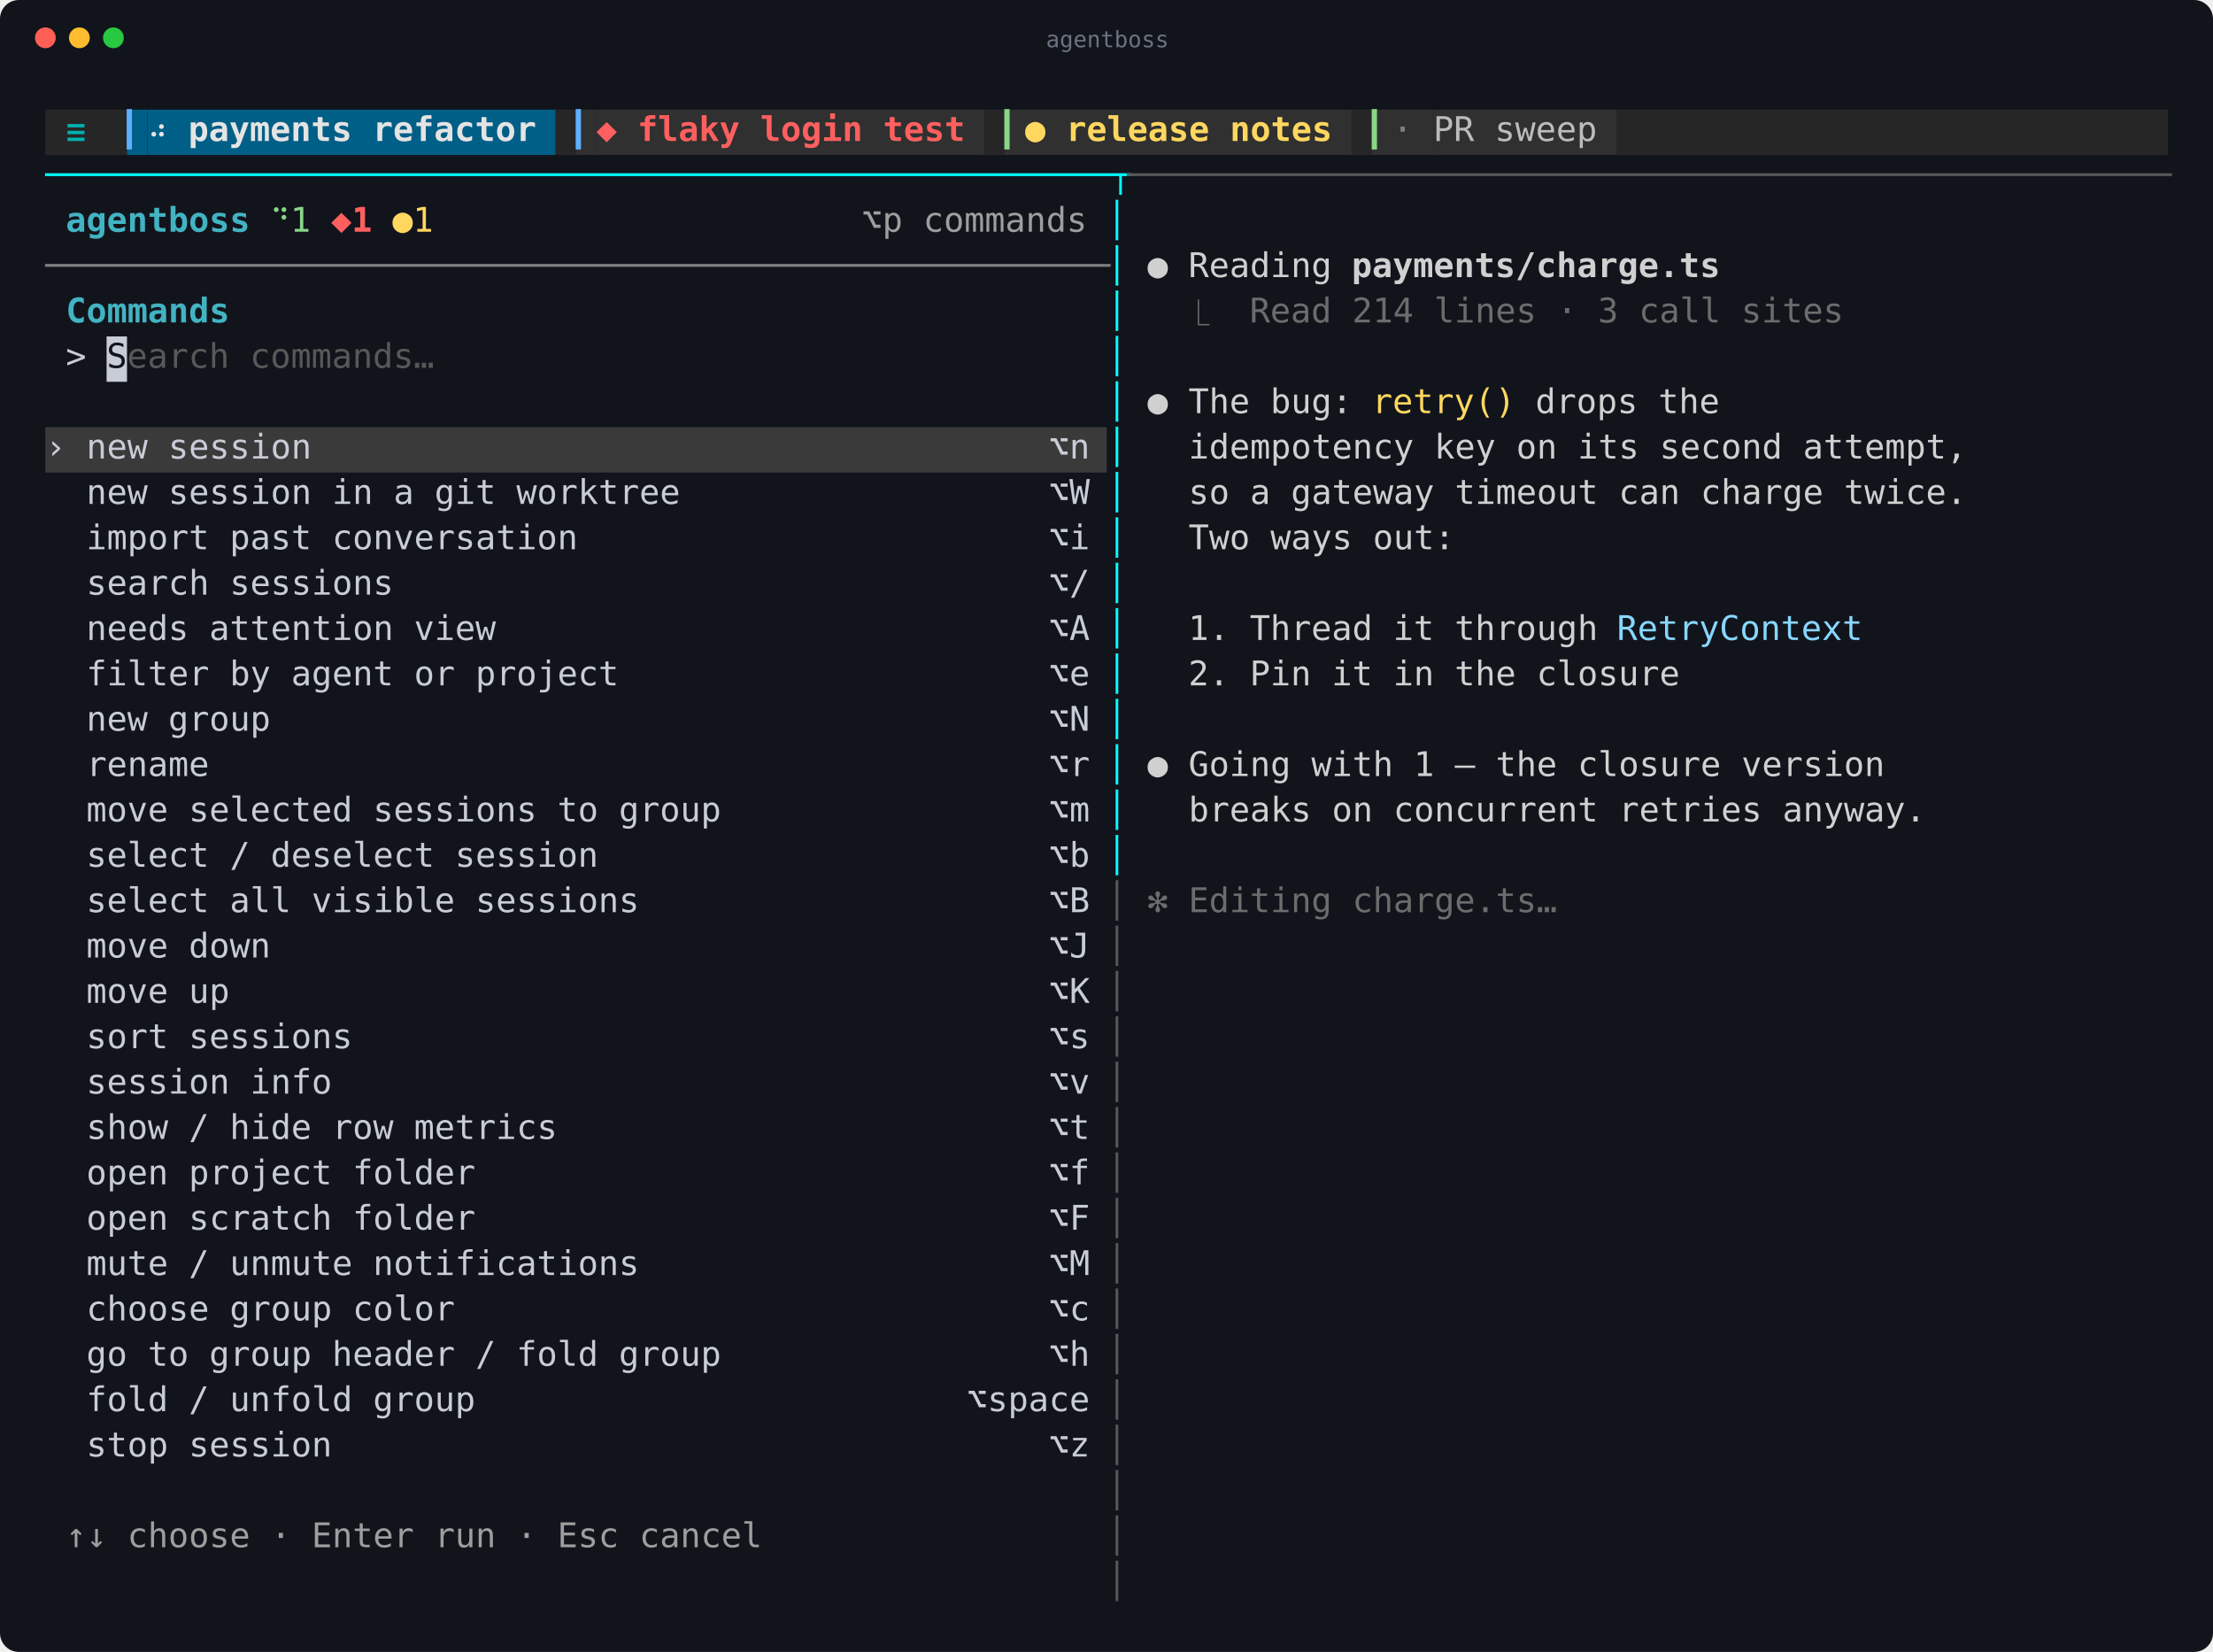
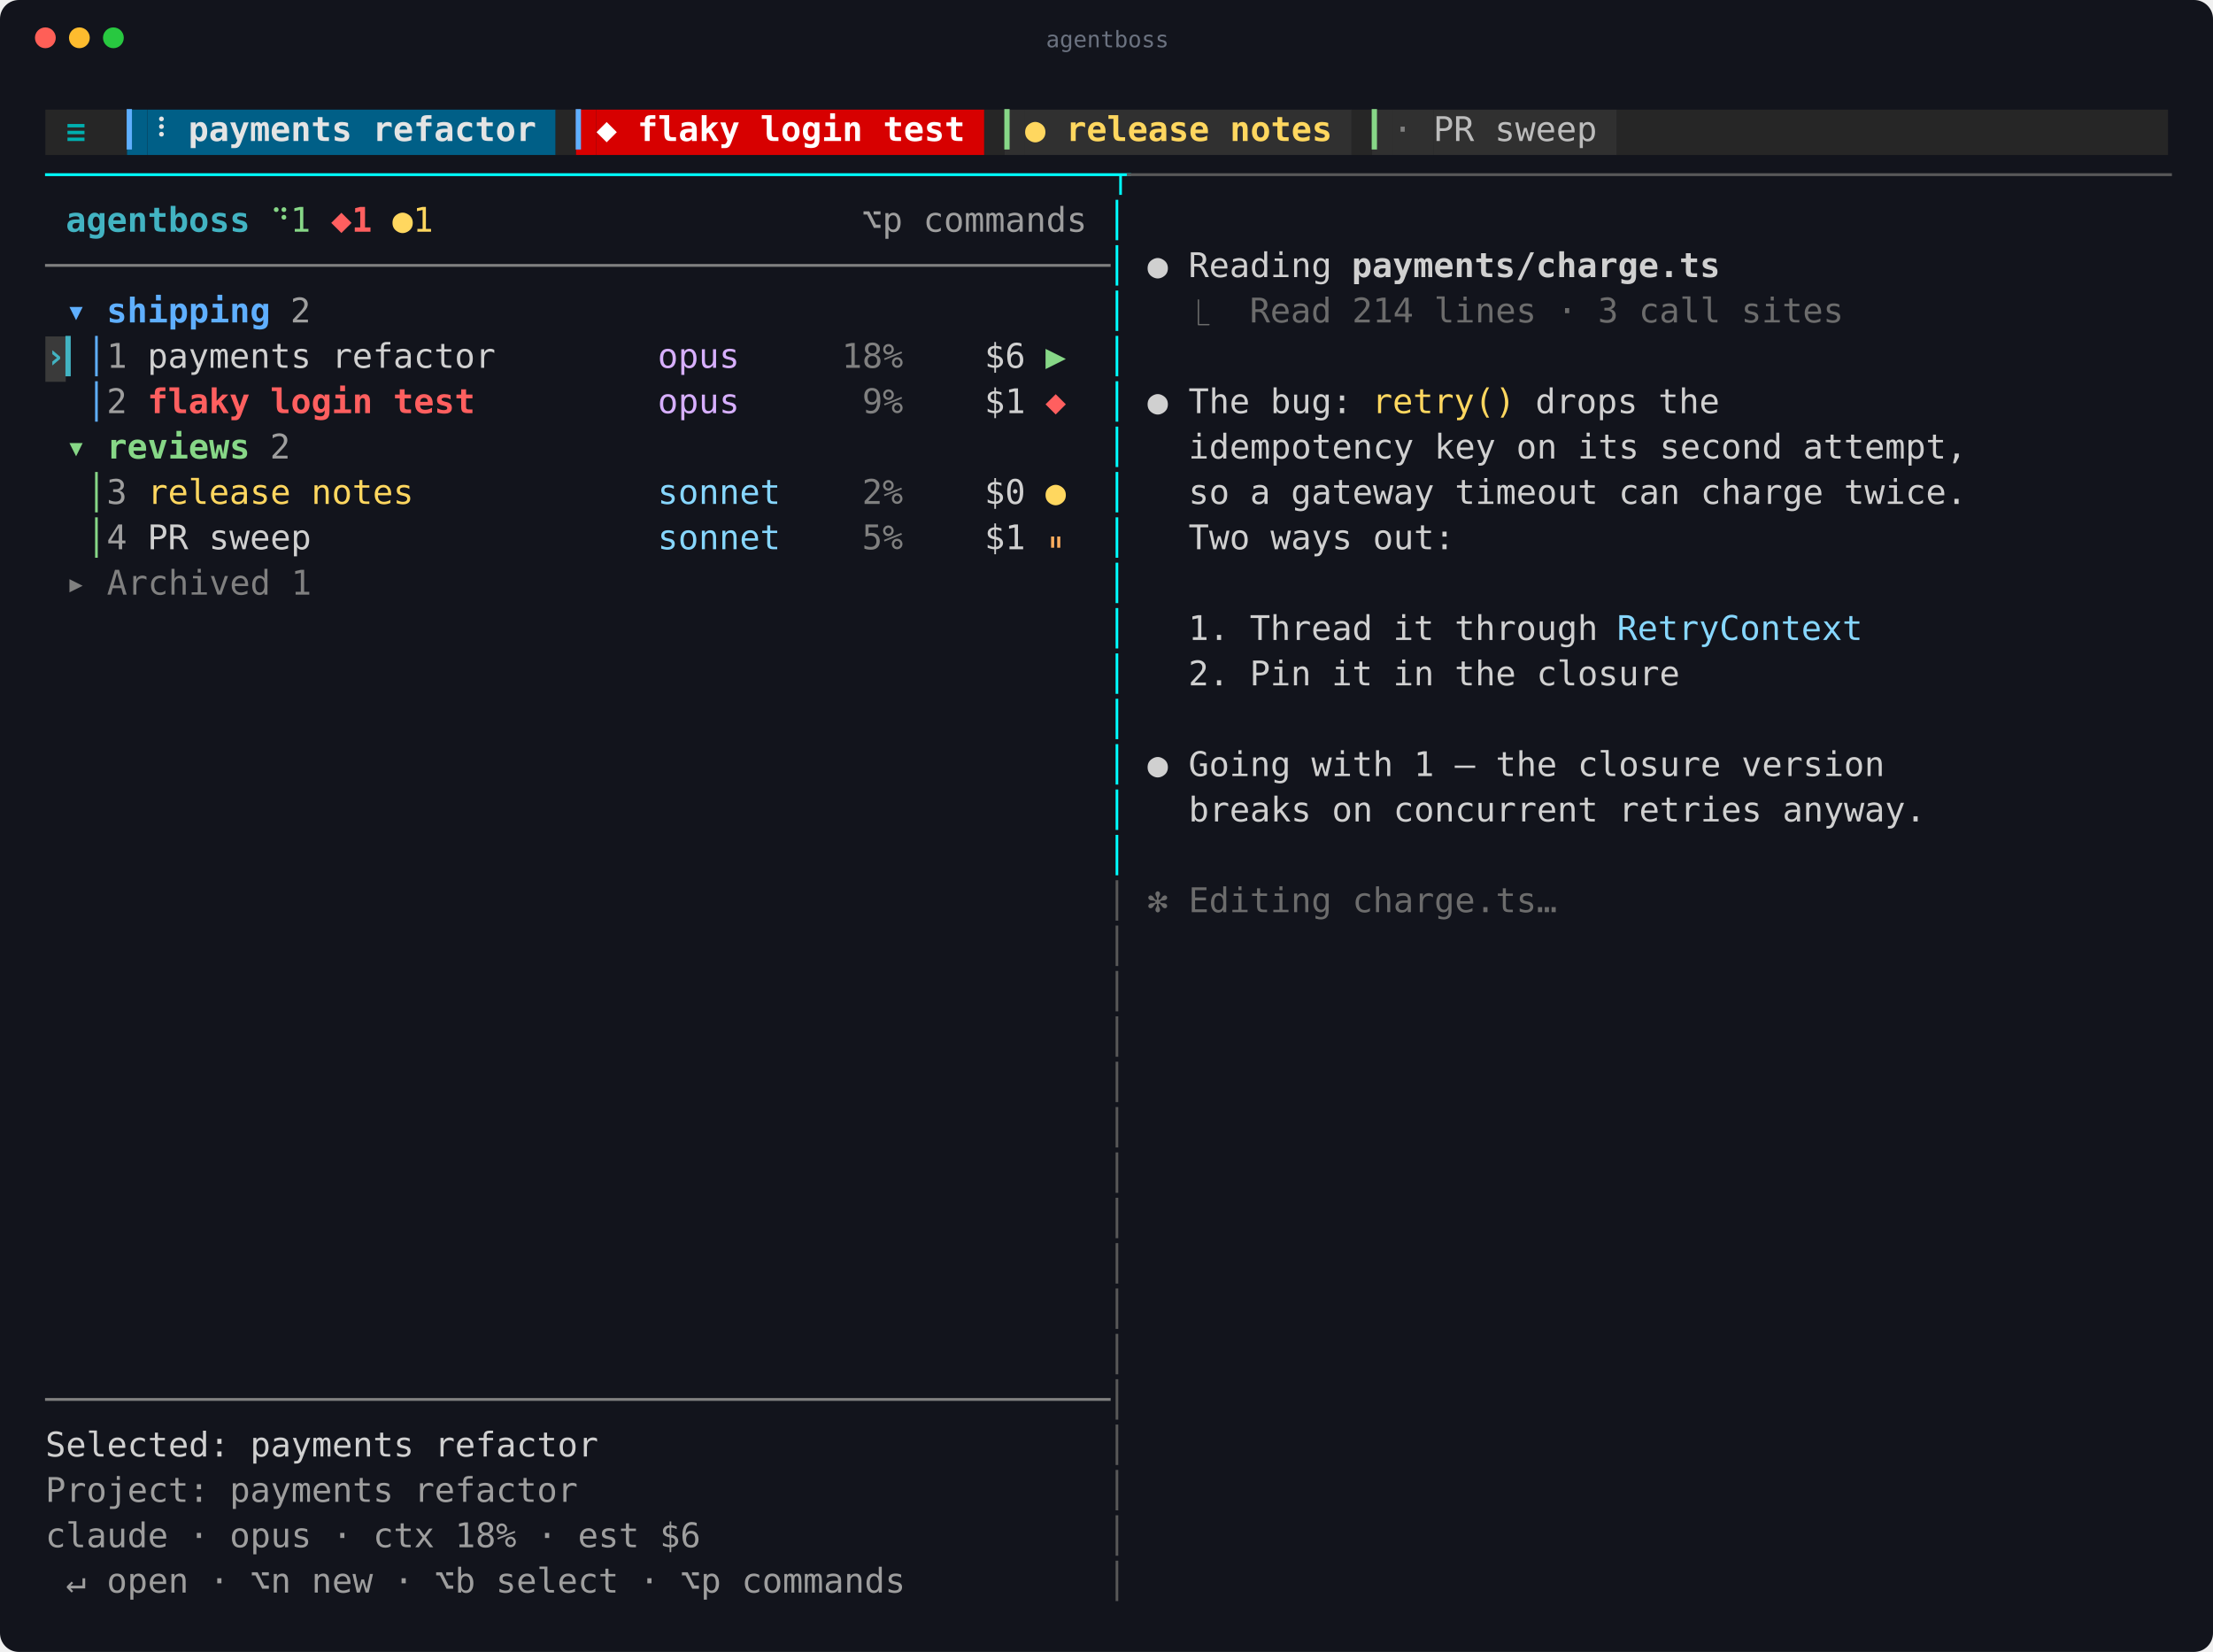
<svg xmlns="http://www.w3.org/2000/svg" width="1171" height="874" viewBox="0 0 1171 874" font-family="ui-monospace,SFMono-Regular,Menlo,Consolas,&quot;DejaVu Sans Mono&quot;,monospace" font-size="18.0">
  <rect width="1171" height="874" rx="10" fill="#12141c" />
  <g>
    <circle cx="24" cy="20" r="5.5" fill="#ff5f57" />
    <circle cx="42" cy="20" r="5.5" fill="#febc2e" />
    <circle cx="60" cy="20" r="5.5" fill="#28c840" />
    <text x="586" y="25" fill="#6b7280" font-size="12" text-anchor="middle">agentboss</text>
  </g>
  <rect x="24.0" y="58.0" width="43.2" height="24.0" fill="#262626" />
  <rect x="67.2" y="58.0" width="10.8" height="24.0" fill="#005f87" />
  <rect x="78.0" y="58.0" width="216.0" height="24.0" fill="#005f87" />
  <rect x="294.0" y="58.0" width="10.8" height="24.0" fill="#262626" />
-   <rect x="304.8" y="58.0" width="10.8" height="24.0" fill="#303030" />
-   <rect x="315.6" y="58.0" width="205.2" height="24.0" fill="#303030" />
+   <rect x="304.8" y="58.0" width="10.8" height="24.0" fill="#d70000" />
+   <rect x="315.6" y="58.0" width="205.2" height="24.0" fill="#d70000" />
  <rect x="520.8" y="58.0" width="10.8" height="24.0" fill="#262626" />
  <rect x="531.6" y="58.0" width="10.8" height="24.0" fill="#303030" />
  <rect x="542.4" y="58.0" width="172.8" height="24.0" fill="#303030" />
  <rect x="715.2" y="58.0" width="10.8" height="24.0" fill="#262626" />
  <rect x="726.0" y="58.0" width="10.8" height="24.0" fill="#303030" />
  <rect x="736.8" y="58.0" width="21.6" height="24.0" fill="#303030" />
  <rect x="758.4" y="58.0" width="97.2" height="24.0" fill="#303030" />
  <rect x="855.6" y="58.0" width="291.6" height="24.0" fill="#262626" />
-   <rect x="56.4" y="178.0" width="10.8" height="24.0" fill="#c8ccd6" />
-   <rect x="24.0" y="226.0" width="561.6" height="24.0" fill="#3a3a3a" />
+   <rect x="24.0" y="178.0" width="10.8" height="24.0" fill="#3a3a3a" />
  <text x="24.0" y="74.6" fill="#00afaf" textLength="43.2" lengthAdjust="spacingAndGlyphs" xml:space="preserve" font-weight="600"> ☰ </text>
  <text x="67.2" y="74.6" fill="#5fafff" textLength="10.8" lengthAdjust="spacingAndGlyphs" xml:space="preserve">▎</text>
-   <text x="78.0" y="74.6" fill="#e4e4e4" textLength="216.0" lengthAdjust="spacingAndGlyphs" xml:space="preserve" font-weight="600">⠴ payments refactor </text>
+   <text x="78.0" y="74.6" fill="#e4e4e4" textLength="216.0" lengthAdjust="spacingAndGlyphs" xml:space="preserve" font-weight="600">⠸ payments refactor </text>
  <text x="304.8" y="74.6" fill="#5fafff" textLength="10.8" lengthAdjust="spacingAndGlyphs" xml:space="preserve">▎</text>
-   <text x="315.6" y="74.6" fill="#ff5f5f" textLength="205.2" lengthAdjust="spacingAndGlyphs" xml:space="preserve" font-weight="600">◆ flaky login test </text>
+   <text x="315.6" y="74.6" fill="#ffffff" textLength="205.2" lengthAdjust="spacingAndGlyphs" xml:space="preserve" font-weight="600">◆ flaky login test </text>
  <text x="531.6" y="74.6" fill="#87d787" textLength="10.8" lengthAdjust="spacingAndGlyphs" xml:space="preserve">▎</text>
  <text x="542.4" y="74.6" fill="#ffd75f" textLength="172.8" lengthAdjust="spacingAndGlyphs" xml:space="preserve" font-weight="600">● release notes </text>
  <text x="726.0" y="74.6" fill="#87d787" textLength="10.8" lengthAdjust="spacingAndGlyphs" xml:space="preserve">▎</text>
  <text x="736.8" y="74.6" fill="#808080" textLength="21.6" lengthAdjust="spacingAndGlyphs" xml:space="preserve">· </text>
  <text x="758.4" y="74.6" fill="#bcbcbc" textLength="97.2" lengthAdjust="spacingAndGlyphs" xml:space="preserve">PR sweep </text>
  <text x="24.0" y="98.6" fill="#00ffff" textLength="572.4" lengthAdjust="spacingAndGlyphs" xml:space="preserve" font-weight="600">────────────────────────────────────────────────────┬</text>
  <text x="596.4" y="98.6" fill="#585858" textLength="550.8" lengthAdjust="spacingAndGlyphs" xml:space="preserve">───────────────────────────────────────────────────</text>
  <text x="34.8" y="122.6" fill="#42b3c2" textLength="97.2" lengthAdjust="spacingAndGlyphs" xml:space="preserve" font-weight="600">agentboss</text>
  <text x="132.0" y="122.6" fill="#87d787" textLength="32.4" lengthAdjust="spacingAndGlyphs" xml:space="preserve"> ⠙1</text>
  <text x="164.4" y="122.6" fill="#ff5f5f" textLength="32.4" lengthAdjust="spacingAndGlyphs" xml:space="preserve" font-weight="600"> ◆1</text>
  <text x="196.8" y="122.6" fill="#ffd75f" textLength="32.4" lengthAdjust="spacingAndGlyphs" xml:space="preserve"> ●1</text>
  <text x="456.0" y="122.6" fill="#9e9e9e" textLength="129.6" lengthAdjust="spacingAndGlyphs" xml:space="preserve">⌥p commands </text>
  <text x="585.6" y="122.6" fill="#00ffff" textLength="10.8" lengthAdjust="spacingAndGlyphs" xml:space="preserve" font-weight="600">│</text>
  <text x="24.0" y="146.6" fill="#808080" textLength="561.6" lengthAdjust="spacingAndGlyphs" xml:space="preserve">────────────────────────────────────────────────────</text>
  <text x="585.6" y="146.6" fill="#00ffff" textLength="10.8" lengthAdjust="spacingAndGlyphs" xml:space="preserve" font-weight="600">│</text>
  <text x="607.2" y="146.6" fill="#d0d0d0" textLength="108.0" lengthAdjust="spacingAndGlyphs" xml:space="preserve">● Reading </text>
  <text x="715.2" y="146.6" fill="#d0d0d0" textLength="194.4" lengthAdjust="spacingAndGlyphs" xml:space="preserve" font-weight="600">payments/charge.ts</text>
-   <text x="24.0" y="170.6" fill="#42b3c2" textLength="97.2" lengthAdjust="spacingAndGlyphs" xml:space="preserve" font-weight="600"> Commands</text>
+   <text x="24.0" y="170.6" fill="#5fafff" textLength="32.4" lengthAdjust="spacingAndGlyphs" xml:space="preserve"> ▾ </text>
+   <text x="56.4" y="170.6" fill="#5fafff" textLength="86.4" lengthAdjust="spacingAndGlyphs" xml:space="preserve" font-weight="600">shipping</text>
+   <text x="142.8" y="170.6" fill="#9e9e9e" textLength="21.6" lengthAdjust="spacingAndGlyphs" xml:space="preserve"> 2</text>
  <text x="585.6" y="170.6" fill="#00ffff" textLength="10.8" lengthAdjust="spacingAndGlyphs" xml:space="preserve" font-weight="600">│</text>
  <text x="628.8" y="170.6" fill="#6c6c6c" textLength="345.6" lengthAdjust="spacingAndGlyphs" xml:space="preserve">⎿  Read 214 lines · 3 call sites</text>
-   <text x="24.0" y="194.6" fill="#c8ccd6" textLength="32.4" lengthAdjust="spacingAndGlyphs" xml:space="preserve"> &gt; </text>
-   <text x="56.4" y="194.6" fill="#12141c" textLength="10.8" lengthAdjust="spacingAndGlyphs" xml:space="preserve">S</text>
-   <text x="67.2" y="194.6" fill="#585858" textLength="162.0" lengthAdjust="spacingAndGlyphs" xml:space="preserve">earch commands…</text>
+   <text x="24.0" y="194.6" fill="#42b3c2" textLength="10.8" lengthAdjust="spacingAndGlyphs" xml:space="preserve" font-weight="600">›</text>
+   <text x="34.8" y="194.6" fill="#42b3c2" textLength="10.8" lengthAdjust="spacingAndGlyphs" xml:space="preserve" font-weight="600">▎</text>
+   <text x="45.6" y="194.6" fill="#5fafff" textLength="10.8" lengthAdjust="spacingAndGlyphs" xml:space="preserve">│</text>
+   <text x="56.4" y="194.6" fill="#9e9e9e" textLength="21.6" lengthAdjust="spacingAndGlyphs" xml:space="preserve">1 </text>
+   <text x="78.0" y="194.6" fill="#d0d0d0" textLength="183.6" lengthAdjust="spacingAndGlyphs" xml:space="preserve">payments refactor</text>
+   <text x="348.0" y="194.6" fill="#d7afff" textLength="43.2" lengthAdjust="spacingAndGlyphs" xml:space="preserve">opus</text>
+   <text x="391.2" y="194.6" fill="#808080" textLength="86.4" lengthAdjust="spacingAndGlyphs" xml:space="preserve">     18%</text>
+   <text x="477.6" y="194.6" fill="#d0d0d0" textLength="64.8" lengthAdjust="spacingAndGlyphs" xml:space="preserve">    $6</text>
+   <text x="553.2" y="194.6" fill="#87d787" textLength="10.8" lengthAdjust="spacingAndGlyphs" xml:space="preserve">▶</text>
  <text x="585.6" y="194.6" fill="#00ffff" textLength="10.8" lengthAdjust="spacingAndGlyphs" xml:space="preserve" font-weight="600">│</text>
+   <text x="45.6" y="218.6" fill="#5fafff" textLength="10.8" lengthAdjust="spacingAndGlyphs" xml:space="preserve">│</text>
+   <text x="56.4" y="218.6" fill="#9e9e9e" textLength="21.6" lengthAdjust="spacingAndGlyphs" xml:space="preserve">2 </text>
+   <text x="78.0" y="218.6" fill="#ff5f5f" textLength="259.2" lengthAdjust="spacingAndGlyphs" xml:space="preserve" font-weight="600">flaky login test        </text>
+   <text x="348.0" y="218.6" fill="#d7afff" textLength="43.2" lengthAdjust="spacingAndGlyphs" xml:space="preserve">opus</text>
+   <text x="391.2" y="218.6" fill="#808080" textLength="86.4" lengthAdjust="spacingAndGlyphs" xml:space="preserve">      9%</text>
+   <text x="477.6" y="218.6" fill="#d0d0d0" textLength="64.8" lengthAdjust="spacingAndGlyphs" xml:space="preserve">    $1</text>
+   <text x="553.2" y="218.6" fill="#ff5f5f" textLength="10.8" lengthAdjust="spacingAndGlyphs" xml:space="preserve" font-weight="600">◆</text>
  <text x="585.6" y="218.6" fill="#00ffff" textLength="10.8" lengthAdjust="spacingAndGlyphs" xml:space="preserve" font-weight="600">│</text>
  <text x="607.2" y="218.6" fill="#d0d0d0" textLength="118.8" lengthAdjust="spacingAndGlyphs" xml:space="preserve">● The bug: </text>
  <text x="726.0" y="218.6" fill="#ffd75f" textLength="75.6" lengthAdjust="spacingAndGlyphs" xml:space="preserve">retry()</text>
  <text x="801.6" y="218.6" fill="#d0d0d0" textLength="108.0" lengthAdjust="spacingAndGlyphs" xml:space="preserve"> drops the</text>
-   <text x="24.0" y="242.6" fill="#c8ccd6" textLength="561.6" lengthAdjust="spacingAndGlyphs" xml:space="preserve">› new session                                    ⌥n </text>
+   <text x="24.0" y="242.6" fill="#87d787" textLength="32.4" lengthAdjust="spacingAndGlyphs" xml:space="preserve"> ▾ </text>
+   <text x="56.4" y="242.6" fill="#87d787" textLength="75.6" lengthAdjust="spacingAndGlyphs" xml:space="preserve" font-weight="600">reviews</text>
+   <text x="132.0" y="242.6" fill="#9e9e9e" textLength="21.6" lengthAdjust="spacingAndGlyphs" xml:space="preserve"> 2</text>
  <text x="585.6" y="242.6" fill="#00ffff" textLength="10.8" lengthAdjust="spacingAndGlyphs" xml:space="preserve" font-weight="600">│</text>
  <text x="596.4" y="242.6" fill="#d0d0d0" textLength="442.8" lengthAdjust="spacingAndGlyphs" xml:space="preserve">   idempotency key on its second attempt,</text>
-   <text x="24.0" y="266.6" fill="#c8ccd6" textLength="561.6" lengthAdjust="spacingAndGlyphs" xml:space="preserve">  new session in a git worktree                  ⌥W </text>
+   <text x="45.6" y="266.6" fill="#87d787" textLength="10.8" lengthAdjust="spacingAndGlyphs" xml:space="preserve">│</text>
+   <text x="56.4" y="266.6" fill="#9e9e9e" textLength="21.6" lengthAdjust="spacingAndGlyphs" xml:space="preserve">3 </text>
+   <text x="78.0" y="266.6" fill="#ffd75f" textLength="140.4" lengthAdjust="spacingAndGlyphs" xml:space="preserve">release notes</text>
+   <text x="348.0" y="266.6" fill="#87d7ff" textLength="64.8" lengthAdjust="spacingAndGlyphs" xml:space="preserve">sonnet</text>
+   <text x="412.8" y="266.6" fill="#808080" textLength="64.8" lengthAdjust="spacingAndGlyphs" xml:space="preserve">    2%</text>
+   <text x="477.6" y="266.6" fill="#d0d0d0" textLength="64.8" lengthAdjust="spacingAndGlyphs" xml:space="preserve">    $0</text>
+   <text x="553.2" y="266.6" fill="#ffd75f" textLength="10.8" lengthAdjust="spacingAndGlyphs" xml:space="preserve">●</text>
  <text x="585.6" y="266.6" fill="#00ffff" textLength="10.8" lengthAdjust="spacingAndGlyphs" xml:space="preserve" font-weight="600">│</text>
  <text x="596.4" y="266.6" fill="#d0d0d0" textLength="442.8" lengthAdjust="spacingAndGlyphs" xml:space="preserve">   so a gateway timeout can charge twice.</text>
-   <text x="24.0" y="290.6" fill="#c8ccd6" textLength="561.6" lengthAdjust="spacingAndGlyphs" xml:space="preserve">  import past conversation                       ⌥i </text>
+   <text x="45.6" y="290.6" fill="#87d787" textLength="10.8" lengthAdjust="spacingAndGlyphs" xml:space="preserve">│</text>
+   <text x="56.4" y="290.6" fill="#9e9e9e" textLength="21.6" lengthAdjust="spacingAndGlyphs" xml:space="preserve">4 </text>
+   <text x="78.0" y="290.6" fill="#d0d0d0" textLength="86.4" lengthAdjust="spacingAndGlyphs" xml:space="preserve">PR sweep</text>
+   <text x="348.0" y="290.6" fill="#87d7ff" textLength="64.8" lengthAdjust="spacingAndGlyphs" xml:space="preserve">sonnet</text>
+   <text x="412.8" y="290.6" fill="#808080" textLength="64.8" lengthAdjust="spacingAndGlyphs" xml:space="preserve">    5%</text>
+   <text x="477.6" y="290.6" fill="#d0d0d0" textLength="64.8" lengthAdjust="spacingAndGlyphs" xml:space="preserve">    $1</text>
+   <text x="553.2" y="290.6" fill="#ffaf5f" textLength="10.8" lengthAdjust="spacingAndGlyphs" xml:space="preserve">⏸</text>
  <text x="585.6" y="290.6" fill="#00ffff" textLength="10.8" lengthAdjust="spacingAndGlyphs" xml:space="preserve" font-weight="600">│</text>
  <text x="596.4" y="290.6" fill="#d0d0d0" textLength="172.8" lengthAdjust="spacingAndGlyphs" xml:space="preserve">   Two ways out:</text>
-   <text x="24.0" y="314.6" fill="#c8ccd6" textLength="561.6" lengthAdjust="spacingAndGlyphs" xml:space="preserve">  search sessions                                ⌥/ </text>
+   <text x="24.0" y="314.6" fill="#808080" textLength="140.4" lengthAdjust="spacingAndGlyphs" xml:space="preserve"> ▸ Archived 1</text>
  <text x="585.6" y="314.6" fill="#00ffff" textLength="10.8" lengthAdjust="spacingAndGlyphs" xml:space="preserve" font-weight="600">│</text>
-   <text x="24.0" y="338.6" fill="#c8ccd6" textLength="561.6" lengthAdjust="spacingAndGlyphs" xml:space="preserve">  needs attention view                           ⌥A </text>
  <text x="585.6" y="338.6" fill="#00ffff" textLength="10.8" lengthAdjust="spacingAndGlyphs" xml:space="preserve" font-weight="600">│</text>
  <text x="628.8" y="338.6" fill="#d0d0d0" textLength="226.8" lengthAdjust="spacingAndGlyphs" xml:space="preserve">1. Thread it through </text>
  <text x="855.6" y="338.6" fill="#87d7ff" textLength="129.6" lengthAdjust="spacingAndGlyphs" xml:space="preserve">RetryContext</text>
-   <text x="24.0" y="362.6" fill="#c8ccd6" textLength="561.6" lengthAdjust="spacingAndGlyphs" xml:space="preserve">  filter by agent or project                     ⌥e </text>
  <text x="585.6" y="362.6" fill="#00ffff" textLength="10.8" lengthAdjust="spacingAndGlyphs" xml:space="preserve" font-weight="600">│</text>
  <text x="628.8" y="362.6" fill="#d0d0d0" textLength="259.2" lengthAdjust="spacingAndGlyphs" xml:space="preserve">2. Pin it in the closure</text>
-   <text x="24.0" y="386.6" fill="#c8ccd6" textLength="561.6" lengthAdjust="spacingAndGlyphs" xml:space="preserve">  new group                                      ⌥N </text>
  <text x="585.6" y="386.6" fill="#00ffff" textLength="10.8" lengthAdjust="spacingAndGlyphs" xml:space="preserve" font-weight="600">│</text>
-   <text x="24.0" y="410.6" fill="#c8ccd6" textLength="561.6" lengthAdjust="spacingAndGlyphs" xml:space="preserve">  rename                                         ⌥r </text>
  <text x="585.6" y="410.6" fill="#00ffff" textLength="10.8" lengthAdjust="spacingAndGlyphs" xml:space="preserve" font-weight="600">│</text>
  <text x="607.2" y="410.6" fill="#d0d0d0" textLength="388.8" lengthAdjust="spacingAndGlyphs" xml:space="preserve">● Going with 1 — the closure version</text>
-   <text x="24.0" y="434.6" fill="#c8ccd6" textLength="561.6" lengthAdjust="spacingAndGlyphs" xml:space="preserve">  move selected sessions to group                ⌥m </text>
  <text x="585.6" y="434.6" fill="#00ffff" textLength="10.8" lengthAdjust="spacingAndGlyphs" xml:space="preserve" font-weight="600">│</text>
  <text x="596.4" y="434.6" fill="#d0d0d0" textLength="421.2" lengthAdjust="spacingAndGlyphs" xml:space="preserve">   breaks on concurrent retries anyway.</text>
-   <text x="24.0" y="458.6" fill="#c8ccd6" textLength="561.6" lengthAdjust="spacingAndGlyphs" xml:space="preserve">  select / deselect session                      ⌥b </text>
  <text x="585.6" y="458.6" fill="#00ffff" textLength="10.8" lengthAdjust="spacingAndGlyphs" xml:space="preserve" font-weight="600">│</text>
-   <text x="24.0" y="482.6" fill="#c8ccd6" textLength="561.6" lengthAdjust="spacingAndGlyphs" xml:space="preserve">  select all visible sessions                    ⌥B </text>
  <text x="585.6" y="482.6" fill="#585858" textLength="10.8" lengthAdjust="spacingAndGlyphs" xml:space="preserve">│</text>
  <text x="607.2" y="482.6" fill="#6c6c6c" textLength="216.0" lengthAdjust="spacingAndGlyphs" xml:space="preserve">✻ Editing charge.ts…</text>
-   <text x="24.0" y="506.6" fill="#c8ccd6" textLength="561.6" lengthAdjust="spacingAndGlyphs" xml:space="preserve">  move down                                      ⌥J </text>
  <text x="585.6" y="506.6" fill="#585858" textLength="10.8" lengthAdjust="spacingAndGlyphs" xml:space="preserve">│</text>
-   <text x="24.0" y="530.6" fill="#c8ccd6" textLength="561.6" lengthAdjust="spacingAndGlyphs" xml:space="preserve">  move up                                        ⌥K </text>
  <text x="585.6" y="530.6" fill="#585858" textLength="10.8" lengthAdjust="spacingAndGlyphs" xml:space="preserve">│</text>
-   <text x="24.0" y="554.6" fill="#c8ccd6" textLength="561.6" lengthAdjust="spacingAndGlyphs" xml:space="preserve">  sort sessions                                  ⌥s </text>
  <text x="585.6" y="554.6" fill="#585858" textLength="10.8" lengthAdjust="spacingAndGlyphs" xml:space="preserve">│</text>
-   <text x="24.0" y="578.6" fill="#c8ccd6" textLength="561.6" lengthAdjust="spacingAndGlyphs" xml:space="preserve">  session info                                   ⌥v </text>
  <text x="585.6" y="578.6" fill="#585858" textLength="10.8" lengthAdjust="spacingAndGlyphs" xml:space="preserve">│</text>
-   <text x="24.0" y="602.6" fill="#c8ccd6" textLength="561.6" lengthAdjust="spacingAndGlyphs" xml:space="preserve">  show / hide row metrics                        ⌥t </text>
  <text x="585.6" y="602.6" fill="#585858" textLength="10.8" lengthAdjust="spacingAndGlyphs" xml:space="preserve">│</text>
-   <text x="24.0" y="626.6" fill="#c8ccd6" textLength="561.6" lengthAdjust="spacingAndGlyphs" xml:space="preserve">  open project folder                            ⌥f </text>
  <text x="585.6" y="626.6" fill="#585858" textLength="10.8" lengthAdjust="spacingAndGlyphs" xml:space="preserve">│</text>
-   <text x="24.0" y="650.6" fill="#c8ccd6" textLength="561.6" lengthAdjust="spacingAndGlyphs" xml:space="preserve">  open scratch folder                            ⌥F </text>
  <text x="585.6" y="650.6" fill="#585858" textLength="10.8" lengthAdjust="spacingAndGlyphs" xml:space="preserve">│</text>
-   <text x="24.0" y="674.6" fill="#c8ccd6" textLength="561.6" lengthAdjust="spacingAndGlyphs" xml:space="preserve">  mute / unmute notifications                    ⌥M </text>
  <text x="585.6" y="674.6" fill="#585858" textLength="10.8" lengthAdjust="spacingAndGlyphs" xml:space="preserve">│</text>
-   <text x="24.0" y="698.6" fill="#c8ccd6" textLength="561.6" lengthAdjust="spacingAndGlyphs" xml:space="preserve">  choose group color                             ⌥c </text>
  <text x="585.6" y="698.6" fill="#585858" textLength="10.8" lengthAdjust="spacingAndGlyphs" xml:space="preserve">│</text>
-   <text x="24.0" y="722.6" fill="#c8ccd6" textLength="561.6" lengthAdjust="spacingAndGlyphs" xml:space="preserve">  go to group header / fold group                ⌥h </text>
  <text x="585.6" y="722.6" fill="#585858" textLength="10.8" lengthAdjust="spacingAndGlyphs" xml:space="preserve">│</text>
-   <text x="24.0" y="746.6" fill="#c8ccd6" textLength="561.6" lengthAdjust="spacingAndGlyphs" xml:space="preserve">  fold / unfold group                        ⌥space </text>
+   <text x="24.0" y="746.6" fill="#808080" textLength="561.6" lengthAdjust="spacingAndGlyphs" xml:space="preserve">────────────────────────────────────────────────────</text>
  <text x="585.6" y="746.6" fill="#585858" textLength="10.8" lengthAdjust="spacingAndGlyphs" xml:space="preserve">│</text>
-   <text x="24.0" y="770.6" fill="#c8ccd6" textLength="561.6" lengthAdjust="spacingAndGlyphs" xml:space="preserve">  stop session                                   ⌥z </text>
+   <text x="24.0" y="770.6" fill="#d0d0d0" textLength="291.6" lengthAdjust="spacingAndGlyphs" xml:space="preserve">Selected: payments refactor</text>
  <text x="585.6" y="770.6" fill="#585858" textLength="10.8" lengthAdjust="spacingAndGlyphs" xml:space="preserve">│</text>
+   <text x="24.0" y="794.6" fill="#9e9e9e" textLength="280.8" lengthAdjust="spacingAndGlyphs" xml:space="preserve">Project: payments refactor</text>
  <text x="585.6" y="794.6" fill="#585858" textLength="10.8" lengthAdjust="spacingAndGlyphs" xml:space="preserve">│</text>
-   <text x="24.0" y="818.6" fill="#9e9e9e" textLength="378.0" lengthAdjust="spacingAndGlyphs" xml:space="preserve"> ↑↓ choose · Enter run · Esc cancel</text>
+   <text x="24.0" y="818.6" fill="#9e9e9e" textLength="345.6" lengthAdjust="spacingAndGlyphs" xml:space="preserve">claude · opus · ctx 18% · est $6</text>
  <text x="585.6" y="818.6" fill="#585858" textLength="10.8" lengthAdjust="spacingAndGlyphs" xml:space="preserve">│</text>
+   <text x="34.8" y="842.6" fill="#9e9e9e" textLength="442.8" lengthAdjust="spacingAndGlyphs" xml:space="preserve">↵ open · ⌥n new · ⌥b select · ⌥p commands</text>
  <text x="585.6" y="842.6" fill="#585858" textLength="10.8" lengthAdjust="spacingAndGlyphs" xml:space="preserve">│</text>
</svg>
